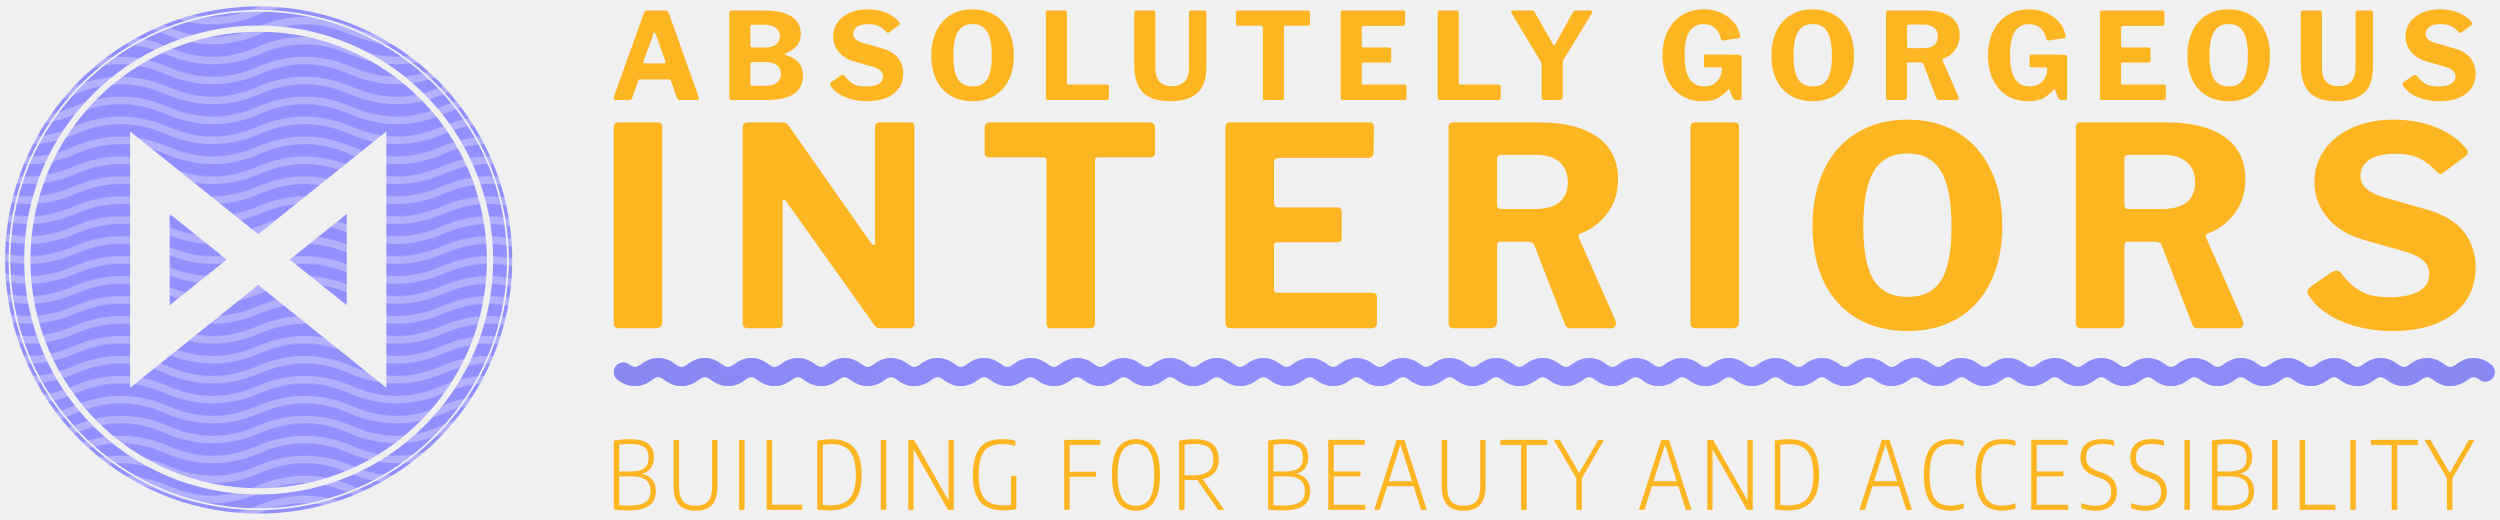
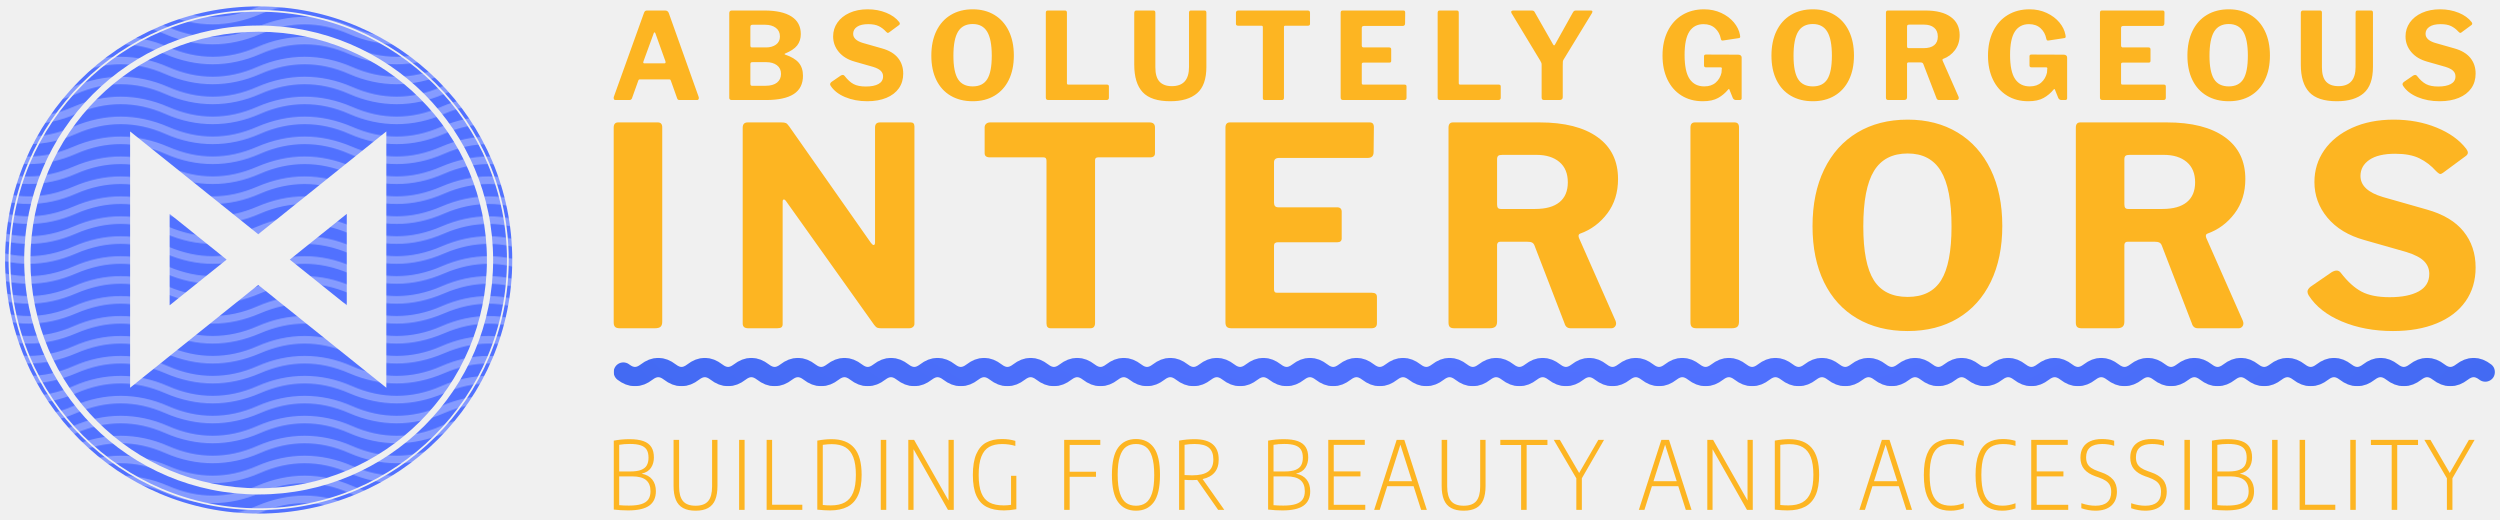
<svg xmlns="http://www.w3.org/2000/svg" xmlns:xlink="http://www.w3.org/1999/xlink" version="1.1" preserveAspectRatio="xMidYMid meet" viewBox="30.009 402.603 939.983 194.794" width="1000" height="208">
  <defs>
    <path id="def-1" d="M220.956,500 A93.69,93.69 0 1 0 33.576,500 A93.69,93.69 0 1 0 220.956,500 Z" stroke-linecap="round" stroke-linejoin="round" stroke-miterlimit="25" />
    <g id="def-2">
      <path d="M39.108,500 A88.157,88.157 0 1 0 215.423,500 A88.157,88.157 0 1 0 39.108,500 Z M213.089,500 A85.823,85.823 0 1 1 41.442,500 A85.823,85.823 0 1 1 213.089,500 Z" fill="#000" />
      <use xlink:href="#def-1" fill="none" stroke="#000" stroke-width="0.663" />
    </g>
    <g id="def-3" transform="matrix(1.487, 0, 0, 1.487, 78.181, 450.915)" fill="#000" stroke="none" stroke-width="1">
      <g transform="translate(-17, -17)">
        <g />
        <path d=" M82.29,17.5 L49.895,43.494 L17.5,17.5 L17.5,82.309 L49.895,56.315 L82.29,82.309 L82.29,17.5 Z M57.884,49.904 L72.29,38.345 L72.29,61.463 L57.884,49.904 Z M27.5,38.345 L41.906,49.904 L27.5,61.463 L27.5,38.345 Z" />
      </g>
    </g>
    <mask id="mask-1" x="1.407" y="374.002" width="251.717" height="251.997" maskUnits="userSpaceOnUse" stroke-width="0">
      <rect x="12.849" y="385.443" width="228.834" height="229.113" fill="#fff" />
      <use xlink:href="#def-2" />
      <use xlink:href="#def-3" />
    </mask>
    <g id="def-4" mask="url(#mask-1)">
      <use xlink:href="#def-1" stroke-width="3.315" />
    </g>
    <path id="def-5" d="M261.432,439.852 Q260.752,439.852,260.752,439.08 L260.752,439.08 Q260.752,438.718,260.843,438.536 L260.843,438.536 L272.137,407.102 Q272.319,406.603,272.568,406.399 Q272.818,406.195,273.317,406.195 L273.317,406.195 L280.12,406.195 Q280.619,406.195,280.982,406.467 Q281.345,406.739,281.481,407.193 L281.481,407.193 L292.685,438.627 Q292.776,438.899,292.776,439.035 L292.776,439.035 Q292.776,439.398,292.617,439.625 Q292.458,439.852,292.141,439.852 L292.141,439.852 L285.473,439.852 Q284.792,439.852,284.611,439.217 L284.611,439.217 L282.252,432.594 Q282.162,432.322,282.048,432.209 Q281.935,432.095,281.663,432.095 L281.663,432.095 L270.595,432.095 Q270.141,432.095,270.005,432.549 L270.005,432.549 L267.601,439.262 Q267.329,439.852,266.649,439.852 L266.649,439.852 L261.432,439.852 Z M272.364,426.062 L279.803,426.062 Q280.257,426.062,280.257,425.7 L280.257,425.7 Q280.257,425.427,280.211,425.291 L280.211,425.291 L276.401,414.677 Q276.265,414.405,276.083,414.405 L276.083,414.405 Q275.947,414.405,275.811,414.723 L275.811,414.723 L271.956,425.291 Q271.865,425.563,271.865,425.7 L271.865,425.7 Q271.865,426.062,272.364,426.062 L272.364,426.062 Z M305.068,439.852 Q304.66,439.852,304.433,439.625 Q304.206,439.398,304.206,439.035 L304.206,439.035 L304.206,407.148 Q304.206,406.694,304.456,406.445 Q304.705,406.195,305.113,406.195 L305.113,406.195 L317.406,406.195 Q324.073,406.195,327.589,408.44 Q331.104,410.686,331.104,415.04 L331.104,415.04 Q331.104,417.58,329.743,419.327 Q328.382,421.073,325.162,422.388 L325.162,422.388 Q325.026,422.434,325.026,422.57 Q325.026,422.706,325.162,422.751 L325.162,422.751 Q328.7,423.931,330.31,425.813 Q331.921,427.695,331.921,430.734 L331.921,430.734 Q331.921,435.361,328.451,437.606 Q324.981,439.852,317.995,439.852 L317.995,439.852 L305.068,439.852 Z M312.779,420.075 L318.086,420.075 Q320.309,420.075,321.783,419.009 Q323.257,417.943,323.257,415.947 L323.257,415.947 Q323.257,413.861,321.715,412.704 Q320.172,411.548,317.678,411.548 L317.678,411.548 L313.006,411.548 Q312.552,411.548,312.348,411.729 Q312.144,411.91,312.144,412.319 L312.144,412.319 L312.144,419.259 Q312.144,419.712,312.28,419.894 Q312.416,420.075,312.779,420.075 L312.779,420.075 Z M312.779,434.499 L317.768,434.499 Q320.671,434.499,322.168,433.297 Q323.665,432.095,323.665,430.009 L323.665,430.009 Q323.665,427.922,322.123,426.765 Q320.581,425.609,318.086,425.609 L318.086,425.609 L313.006,425.609 Q312.507,425.609,312.325,425.768 Q312.144,425.926,312.144,426.38 L312.144,426.38 L312.144,433.637 Q312.144,434.091,312.28,434.295 Q312.416,434.499,312.779,434.499 L312.779,434.499 Z M363.128,414.133 Q361.948,412.818,360.429,412.069 Q358.909,411.321,356.46,411.321 L356.46,411.321 Q353.693,411.321,352.241,412.319 Q350.79,413.317,350.79,414.949 L350.79,414.949 Q350.79,417.308,354.464,418.397 L354.464,418.397 L361.631,420.438 Q365.668,421.572,367.641,424.021 Q369.614,426.471,369.614,429.918 L369.614,429.918 Q369.614,433.093,367.981,435.429 Q366.348,437.765,363.286,439.035 Q360.225,440.305,356.097,440.305 L356.097,440.305 Q351.47,440.305,347.751,438.74 Q344.031,437.175,342.308,434.454 L342.308,434.454 Q342.126,434.136,342.126,433.864 L342.126,433.864 Q342.126,433.501,342.58,433.093 L342.58,433.093 L346.073,430.689 Q346.526,430.417,346.889,430.417 L346.889,430.417 Q347.297,430.417,347.569,430.78 L347.569,430.78 Q349.248,432.957,350.971,433.864 Q352.695,434.771,355.553,434.771 L355.553,434.771 Q358.592,434.771,360.315,433.819 Q362.039,432.866,362.039,430.961 L362.039,430.961 Q362.039,429.736,361.177,428.875 Q360.315,428.013,358.274,427.378 L358.274,427.378 L351.425,425.427 Q347.524,424.339,345.392,421.776 Q343.26,419.213,343.26,415.947 L343.26,415.947 Q343.26,413.044,344.871,410.731 Q346.481,408.418,349.429,407.08 Q352.377,405.742,356.233,405.742 L356.233,405.742 Q360.043,405.742,363.218,407.034 Q366.393,408.327,368.072,410.504 L368.072,410.504 Q368.344,410.867,368.344,411.139 L368.344,411.139 Q368.344,411.411,368.072,411.638 L368.072,411.638 L364.262,414.45 Q363.989,414.632,363.853,414.632 L363.853,414.632 Q363.626,414.632,363.128,414.133 L363.128,414.133 Z M395.741,440.305 Q390.978,440.305,387.463,438.241 Q383.947,436.177,382.065,432.322 Q380.183,428.466,380.183,423.159 L380.183,423.159 Q380.183,417.807,382.088,413.883 Q383.993,409.96,387.508,407.851 Q391.023,405.742,395.741,405.742 L395.741,405.742 Q400.413,405.742,403.905,407.851 Q407.398,409.96,409.303,413.883 Q411.208,417.807,411.208,423.114 L411.208,423.114 Q411.208,428.376,409.326,432.254 Q407.443,436.132,403.951,438.219 Q400.458,440.305,395.741,440.305 L395.741,440.305 Z M395.741,434.726 Q399.506,434.726,401.206,432.004 Q402.907,429.283,402.907,423.205 L402.907,423.205 Q402.907,416.991,401.161,414.133 Q399.415,411.275,395.741,411.275 L395.741,411.275 Q391.976,411.275,390.23,414.133 Q388.483,416.991,388.483,423.205 L388.483,423.205 Q388.483,429.283,390.207,432.004 Q391.931,434.726,395.741,434.726 L395.741,434.726 Z M423.228,407.057 Q423.228,406.195,423.954,406.195 L423.954,406.195 L430.44,406.195 Q431.166,406.195,431.166,407.012 L431.166,407.012 L431.166,433.456 Q431.166,433.773,431.28,433.91 Q431.393,434.046,431.665,434.046 L431.665,434.046 L446.135,434.046 Q446.951,434.046,446.951,434.726 L446.951,434.726 L446.951,439.035 Q446.951,439.398,446.724,439.625 Q446.498,439.852,446.089,439.852 L446.089,439.852 L424.226,439.852 Q423.682,439.852,423.455,439.625 Q423.228,439.398,423.228,438.899 L423.228,438.899 L423.228,407.057 Z M483.601,427.378 Q483.601,434.272,480.109,437.289 Q476.616,440.305,470.039,440.305 L470.039,440.305 Q462.827,440.305,459.652,436.903 Q456.477,433.501,456.477,426.561 L456.477,426.561 L456.477,407.102 Q456.477,406.694,456.681,406.445 Q456.885,406.195,457.202,406.195 L457.202,406.195 L463.734,406.195 Q464.414,406.195,464.414,407.012 L464.414,407.012 L464.414,427.559 Q464.414,431.233,465.979,432.934 Q467.544,434.635,470.629,434.635 L470.629,434.635 Q477.07,434.635,477.07,427.423 L477.07,427.423 L477.07,407.057 Q477.07,406.195,477.75,406.195 L477.75,406.195 L482.921,406.195 Q483.601,406.195,483.601,407.012 L483.601,407.012 L483.601,427.378 Z M494.714,411.23 L494.714,407.012 Q494.714,406.649,494.964,406.422 Q495.213,406.195,495.621,406.195 L495.621,406.195 L521.658,406.195 Q522.565,406.195,522.565,407.012 L522.565,407.012 L522.565,411.23 Q522.565,411.91,521.748,411.91 L521.748,411.91 L513.266,411.91 Q512.767,411.91,512.767,412.364 L512.767,412.364 L512.767,438.99 Q512.767,439.852,511.996,439.852 L511.996,439.852 L505.51,439.852 Q504.829,439.852,504.829,439.08 L504.829,439.08 L504.829,412.5 Q504.829,412.183,504.716,412.046 Q504.603,411.91,504.33,411.91 L504.33,411.91 L495.576,411.91 Q494.714,411.91,494.714,411.23 L494.714,411.23 Z M534.086,407.057 Q534.086,406.195,534.812,406.195 L534.812,406.195 L557.673,406.195 Q558.353,406.195,558.353,406.966 L558.353,406.966 L558.308,411.049 Q558.308,412.001,557.355,412.001 L557.355,412.001 L542.886,412.001 Q542.024,412.001,542.024,412.727 L542.024,412.727 L542.024,419.304 Q542.024,420.075,542.704,420.075 L542.704,420.075 L552.32,420.075 Q553.091,420.075,553.091,420.801 L553.091,420.801 L553.091,425.155 Q553.091,425.79,552.366,425.79 L552.366,425.79 L542.659,425.79 Q542.024,425.79,542.024,426.335 L542.024,426.335 L542.024,433.456 Q542.024,433.773,542.137,433.91 Q542.251,434.046,542.523,434.046 L542.523,434.046 L558.036,434.046 Q558.852,434.046,558.852,434.726 L558.852,434.726 L558.852,439.035 Q558.852,439.852,557.945,439.852 L557.945,439.852 L535.084,439.852 Q534.54,439.852,534.313,439.625 Q534.086,439.398,534.086,438.899 L534.086,438.899 L534.086,407.057 Z M570.555,407.057 Q570.555,406.195,571.28,406.195 L571.28,406.195 L577.767,406.195 Q578.492,406.195,578.492,407.012 L578.492,407.012 L578.492,433.456 Q578.492,433.773,578.606,433.91 Q578.719,434.046,578.991,434.046 L578.991,434.046 L593.461,434.046 Q594.277,434.046,594.277,434.726 L594.277,434.726 L594.277,439.035 Q594.277,439.398,594.051,439.625 Q593.824,439.852,593.416,439.852 L593.416,439.852 L571.553,439.852 Q571.008,439.852,570.781,439.625 Q570.555,439.398,570.555,438.899 L570.555,438.899 L570.555,407.057 Z M628.115,406.195 Q628.75,406.195,628.75,406.649 L628.75,406.649 Q628.75,406.83,628.614,407.102 L628.614,407.102 L617.955,424.566 Q617.683,424.974,617.637,425.359 Q617.592,425.745,617.592,426.97 L617.592,426.97 L617.592,438.763 Q617.592,439.852,616.322,439.852 L616.322,439.852 L610.652,439.852 Q610.108,439.852,609.881,439.625 Q609.654,439.398,609.654,438.899 L609.654,438.899 L609.654,426.697 Q609.654,426.153,609.541,425.858 Q609.427,425.563,609.11,425.019 L609.11,425.019 L598.36,407.238 Q598.178,406.876,598.178,406.739 L598.178,406.739 Q598.178,406.513,598.405,406.354 Q598.632,406.195,599.04,406.195 L599.04,406.195 L605.844,406.195 Q606.388,406.195,606.66,406.354 Q606.933,406.513,607.159,407.012 L607.159,407.012 L613.873,418.805 Q614.145,419.304,614.326,419.304 L614.326,419.304 Q614.553,419.304,614.734,418.896 L614.734,418.896 L621.357,407.012 Q621.629,406.513,621.878,406.354 Q622.128,406.195,622.672,406.195 L622.672,406.195 L628.115,406.195 Z M670.254,440.305 Q665.673,440.305,662.248,438.173 Q658.823,436.041,656.964,432.163 Q655.104,428.285,655.104,423.159 L655.104,423.159 Q655.104,417.898,657.054,413.952 Q659.005,410.005,662.543,407.873 Q666.081,405.742,670.707,405.742 L670.707,405.742 Q674.245,405.742,677.171,407.102 Q680.097,408.463,681.934,410.663 Q683.771,412.863,684.224,415.358 L684.224,415.358 Q684.315,415.63,684.315,416.038 L684.315,416.038 Q684.315,416.537,683.726,416.582 L683.726,416.582 L677.738,417.49 Q677.375,417.49,677.239,417.331 Q677.103,417.172,677.012,416.764 L677.012,416.764 Q676.559,414.405,674.881,412.863 Q673.202,411.321,670.526,411.321 L670.526,411.321 Q667.033,411.321,665.219,414.088 Q663.405,416.855,663.405,422.887 L663.405,422.887 Q663.405,429.192,665.31,431.959 Q667.215,434.726,670.798,434.726 L670.798,434.726 Q673.52,434.726,675.153,433.252 Q676.786,431.778,677.285,429.555 L677.285,429.555 L677.375,428.24 Q677.421,428.149,677.421,427.967 L677.421,427.967 Q677.421,427.559,676.922,427.559 L676.922,427.559 L671.433,427.559 Q671.07,427.559,670.889,427.378 Q670.707,427.196,670.707,426.788 L670.707,426.788 L670.707,423.386 Q670.707,422.751,671.433,422.751 L671.433,422.751 L683.544,422.797 Q684.179,422.797,684.519,423.091 Q684.86,423.386,684.86,423.885 L684.86,423.885 L684.86,439.171 Q684.86,439.489,684.678,439.67 Q684.497,439.852,684.179,439.852 L684.179,439.852 L682.728,439.852 Q681.957,439.852,681.548,439.126 L681.548,439.126 L680.233,435.86 Q680.097,435.542,679.779,435.905 L679.779,435.905 Q678.192,437.856,675.992,439.08 Q673.792,440.305,670.254,440.305 L670.254,440.305 Z M711.621,440.305 Q706.859,440.305,703.343,438.241 Q699.828,436.177,697.946,432.322 Q696.063,428.466,696.063,423.159 L696.063,423.159 Q696.063,417.807,697.968,413.883 Q699.873,409.96,703.389,407.851 Q706.904,405.742,711.621,405.742 L711.621,405.742 Q716.293,405.742,719.786,407.851 Q723.279,409.96,725.184,413.883 Q727.089,417.807,727.089,423.114 L727.089,423.114 Q727.089,428.376,725.206,432.254 Q723.324,436.132,719.831,438.219 Q716.339,440.305,711.621,440.305 L711.621,440.305 Z M711.621,434.726 Q715.386,434.726,717.087,432.004 Q718.788,429.283,718.788,423.205 L718.788,423.205 Q718.788,416.991,717.042,414.133 Q715.295,411.275,711.621,411.275 L711.621,411.275 Q707.857,411.275,706.11,414.133 Q704.364,416.991,704.364,423.205 L704.364,423.205 Q704.364,429.283,706.088,432.004 Q707.811,434.726,711.621,434.726 L711.621,434.726 Z M766.415,438.627 Q766.506,438.899,766.506,439.035 L766.506,439.035 Q766.506,439.398,766.279,439.625 Q766.052,439.852,765.735,439.852 L765.735,439.852 L759.067,439.852 Q758.296,439.852,758.069,439.035 L758.069,439.035 L753.17,426.335 Q753.034,425.972,752.762,425.836 Q752.49,425.7,751.9,425.7 L751.9,425.7 L747.591,425.7 Q747.319,425.7,747.183,425.858 Q747.047,426.017,747.047,426.198 L747.047,426.198 L747.047,438.763 Q747.047,439.353,746.752,439.602 Q746.457,439.852,745.822,439.852 L745.822,439.852 L740.062,439.852 Q739.517,439.852,739.313,439.625 Q739.109,439.398,739.109,438.944 L739.109,438.944 L739.109,407.057 Q739.109,406.195,739.835,406.195 L739.835,406.195 L753.987,406.195 Q760.11,406.195,763.467,408.599 Q766.823,411.003,766.823,415.448 L766.823,415.448 Q766.823,418.76,765.054,421.096 Q763.285,423.432,760.609,424.384 L760.609,424.384 Q760.246,424.52,760.428,425.065 L760.428,425.065 L766.415,438.627 Z M753.261,420.347 Q755.892,420.347,757.253,419.236 Q758.613,418.125,758.613,415.993 L758.613,415.993 Q758.613,413.815,757.23,412.659 Q755.846,411.502,753.488,411.502 L753.488,411.502 L747.909,411.502 Q747.41,411.502,747.228,411.661 Q747.047,411.82,747.047,412.228 L747.047,412.228 L747.047,419.576 Q747.047,419.984,747.183,420.166 Q747.319,420.347,747.682,420.347 L747.682,420.347 L753.261,420.347 Z M792.633,440.305 Q788.051,440.305,784.627,438.173 Q781.202,436.041,779.342,432.163 Q777.483,428.285,777.483,423.159 L777.483,423.159 Q777.483,417.898,779.433,413.952 Q781.384,410.005,784.922,407.873 Q788.46,405.742,793.086,405.742 L793.086,405.742 Q796.624,405.742,799.55,407.102 Q802.476,408.463,804.313,410.663 Q806.15,412.863,806.603,415.358 L806.603,415.358 Q806.694,415.63,806.694,416.038 L806.694,416.038 Q806.694,416.537,806.104,416.582 L806.104,416.582 L800.117,417.49 Q799.754,417.49,799.618,417.331 Q799.482,417.172,799.391,416.764 L799.391,416.764 Q798.938,414.405,797.259,412.863 Q795.581,411.321,792.905,411.321 L792.905,411.321 Q789.412,411.321,787.598,414.088 Q785.783,416.855,785.783,422.887 L785.783,422.887 Q785.783,429.192,787.689,431.959 Q789.594,434.726,793.177,434.726 L793.177,434.726 Q795.899,434.726,797.531,433.252 Q799.164,431.778,799.663,429.555 L799.663,429.555 L799.754,428.24 Q799.799,428.149,799.799,427.967 L799.799,427.967 Q799.799,427.559,799.3,427.559 L799.3,427.559 L793.812,427.559 Q793.449,427.559,793.268,427.378 Q793.086,427.196,793.086,426.788 L793.086,426.788 L793.086,423.386 Q793.086,422.751,793.812,422.751 L793.812,422.751 L805.923,422.797 Q806.558,422.797,806.898,423.091 Q807.238,423.386,807.238,423.885 L807.238,423.885 L807.238,439.171 Q807.238,439.489,807.057,439.67 Q806.875,439.852,806.558,439.852 L806.558,439.852 L805.106,439.852 Q804.335,439.852,803.927,439.126 L803.927,439.126 L802.612,435.86 Q802.476,435.542,802.158,435.905 L802.158,435.905 Q800.571,437.856,798.371,439.08 Q796.171,440.305,792.633,440.305 L792.633,440.305 Z M819.576,407.057 Q819.576,406.195,820.302,406.195 L820.302,406.195 L843.163,406.195 Q843.843,406.195,843.843,406.966 L843.843,406.966 L843.798,411.049 Q843.798,412.001,842.845,412.001 L842.845,412.001 L828.376,412.001 Q827.514,412.001,827.514,412.727 L827.514,412.727 L827.514,419.304 Q827.514,420.075,828.194,420.075 L828.194,420.075 L837.81,420.075 Q838.581,420.075,838.581,420.801 L838.581,420.801 L838.581,425.155 Q838.581,425.79,837.856,425.79 L837.856,425.79 L828.149,425.79 Q827.514,425.79,827.514,426.335 L827.514,426.335 L827.514,433.456 Q827.514,433.773,827.627,433.91 Q827.741,434.046,828.013,434.046 L828.013,434.046 L843.526,434.046 Q844.342,434.046,844.342,434.726 L844.342,434.726 L844.342,439.035 Q844.342,439.852,843.435,439.852 L843.435,439.852 L820.574,439.852 Q820.03,439.852,819.803,439.625 Q819.576,439.398,819.576,438.899 L819.576,438.899 L819.576,407.057 Z M868.019,440.305 Q863.257,440.305,859.741,438.241 Q856.226,436.177,854.344,432.322 Q852.461,428.466,852.461,423.159 L852.461,423.159 Q852.461,417.807,854.366,413.883 Q856.271,409.96,859.787,407.851 Q863.302,405.742,868.019,405.742 L868.019,405.742 Q872.691,405.742,876.184,407.851 Q879.677,409.96,881.582,413.883 Q883.487,417.807,883.487,423.114 L883.487,423.114 Q883.487,428.376,881.604,432.254 Q879.722,436.132,876.229,438.219 Q872.737,440.305,868.019,440.305 L868.019,440.305 Z M868.019,434.726 Q871.784,434.726,873.485,432.004 Q875.186,429.283,875.186,423.205 L875.186,423.205 Q875.186,416.991,873.44,414.133 Q871.694,411.275,868.019,411.275 L868.019,411.275 Q864.255,411.275,862.508,414.133 Q860.762,416.991,860.762,423.205 L860.762,423.205 Q860.762,429.283,862.486,432.004 Q864.209,434.726,868.019,434.726 L868.019,434.726 Z M922.224,427.378 Q922.224,434.272,918.731,437.289 Q915.238,440.305,908.661,440.305 L908.661,440.305 Q901.449,440.305,898.274,436.903 Q895.099,433.501,895.099,426.561 L895.099,426.561 L895.099,407.102 Q895.099,406.694,895.303,406.445 Q895.507,406.195,895.825,406.195 L895.825,406.195 L902.356,406.195 Q903.037,406.195,903.037,407.012 L903.037,407.012 L903.037,427.559 Q903.037,431.233,904.602,432.934 Q906.166,434.635,909.251,434.635 L909.251,434.635 Q915.692,434.635,915.692,427.423 L915.692,427.423 L915.692,407.057 Q915.692,406.195,916.372,406.195 L916.372,406.195 L921.543,406.195 Q922.224,406.195,922.224,407.012 L922.224,407.012 L922.224,427.378 Z M954.338,414.133 Q953.158,412.818,951.639,412.069 Q950.119,411.321,947.67,411.321 L947.67,411.321 Q944.903,411.321,943.452,412.319 Q942,413.317,942,414.949 L942,414.949 Q942,417.308,945.674,418.397 L945.674,418.397 L952.841,420.438 Q956.878,421.572,958.851,424.021 Q960.824,426.471,960.824,429.918 L960.824,429.918 Q960.824,433.093,959.191,435.429 Q957.558,437.765,954.497,439.035 Q951.435,440.305,947.307,440.305 L947.307,440.305 Q942.68,440.305,938.961,438.74 Q935.242,437.175,933.518,434.454 L933.518,434.454 Q933.337,434.136,933.337,433.864 L933.337,433.864 Q933.337,433.501,933.79,433.093 L933.79,433.093 L937.283,430.689 Q937.736,430.417,938.099,430.417 L938.099,430.417 Q938.507,430.417,938.78,430.78 L938.78,430.78 Q940.458,432.957,942.182,433.864 Q943.905,434.771,946.763,434.771 L946.763,434.771 Q949.802,434.771,951.526,433.819 Q953.249,432.866,953.249,430.961 L953.249,430.961 Q953.249,429.736,952.387,428.875 Q951.526,428.013,949.484,427.378 L949.484,427.378 L942.635,425.427 Q938.734,424.339,936.602,421.776 Q934.47,419.213,934.47,415.947 L934.47,415.947 Q934.47,413.044,936.081,410.731 Q937.691,408.418,940.639,407.08 Q943.588,405.742,947.443,405.742 L947.443,405.742 Q951.253,405.742,954.428,407.034 Q957.604,408.327,959.282,410.504 L959.282,410.504 Q959.554,410.867,959.554,411.139 L959.554,411.139 Q959.554,411.411,959.282,411.638 L959.282,411.638 L955.472,414.45 Q955.2,414.632,955.064,414.632 L955.064,414.632 Q954.837,414.632,954.338,414.133 L954.338,414.133 Z M262.421,448.266 L277.339,448.266 Q279.008,448.266,279.008,450.143 L279.008,450.143 L279.008,523.165 Q279.008,524.521,278.382,525.095 Q277.756,525.669,276.191,525.669 L276.191,525.669 L263.047,525.669 Q261.795,525.669,261.274,525.147 Q260.752,524.626,260.752,523.478 L260.752,523.478 L260.752,450.248 Q260.752,448.266,262.421,448.266 L262.421,448.266 Z M360.897,448.266 L372.476,448.266 Q373.832,448.266,373.832,449.83 L373.832,449.83 L373.832,524 Q373.832,524.73,373.258,525.2 Q372.684,525.669,371.85,525.669 L371.85,525.669 L361.314,525.669 Q360.375,525.669,359.853,525.46 Q359.332,525.252,358.706,524.417 L358.706,524.417 L325.429,477.683 Q325.011,477.162,324.646,477.266 Q324.281,477.37,324.281,477.892 L324.281,477.892 L324.281,523.791 L324.281,524.104 Q324.281,524.939,323.812,525.304 Q323.342,525.669,322.195,525.669 L322.195,525.669 L311.346,525.669 Q309.26,525.669,309.26,523.896 L309.26,523.896 L309.26,450.248 Q309.26,448.266,311.137,448.266 L311.137,448.266 L323.76,448.266 Q325.011,448.266,325.533,448.526 Q326.055,448.787,326.785,449.83 L326.785,449.83 L357.454,493.539 Q358.08,494.374,358.497,494.374 L358.497,494.374 Q359.019,494.374,359.019,493.226 L359.019,493.226 L359.019,450.143 Q359.019,448.266,360.897,448.266 L360.897,448.266 Z M400.224,459.845 L400.224,450.143 Q400.224,449.309,400.798,448.787 Q401.372,448.266,402.31,448.266 L402.31,448.266 L462.188,448.266 Q464.275,448.266,464.275,450.143 L464.275,450.143 L464.275,459.845 Q464.275,461.41,462.397,461.41 L462.397,461.41 L442.89,461.41 Q441.742,461.41,441.742,462.453 L441.742,462.453 L441.742,523.687 Q441.742,525.669,439.969,525.669 L439.969,525.669 L425.052,525.669 Q423.487,525.669,423.487,523.896 L423.487,523.896 L423.487,462.766 Q423.487,462.036,423.226,461.723 Q422.965,461.41,422.339,461.41 L422.339,461.41 L402.206,461.41 Q400.224,461.41,400.224,459.845 L400.224,459.845 Z M490.771,450.248 Q490.771,448.266,492.44,448.266 L492.44,448.266 L545.016,448.266 Q546.581,448.266,546.581,450.039 L546.581,450.039 L546.477,459.428 Q546.477,461.618,544.286,461.618 L544.286,461.618 L511.009,461.618 Q509.027,461.618,509.027,463.287 L509.027,463.287 L509.027,478.413 Q509.027,480.187,510.592,480.187 L510.592,480.187 L532.707,480.187 Q534.48,480.187,534.48,481.856 L534.48,481.856 L534.48,491.87 Q534.48,493.331,532.811,493.331 L532.811,493.331 L510.487,493.331 Q509.027,493.331,509.027,494.582 L509.027,494.582 L509.027,510.96 Q509.027,511.69,509.288,512.003 Q509.548,512.316,510.174,512.316 L510.174,512.316 L545.851,512.316 Q547.728,512.316,547.728,513.881 L547.728,513.881 L547.728,523.791 Q547.728,525.669,545.642,525.669 L545.642,525.669 L493.066,525.669 Q491.814,525.669,491.293,525.147 Q490.771,524.626,490.771,523.478 L490.771,523.478 L490.771,450.248 Z M637.441,522.852 Q637.65,523.478,637.65,523.791 L637.65,523.791 Q637.65,524.626,637.128,525.147 Q636.607,525.669,635.876,525.669 L635.876,525.669 L620.542,525.669 Q618.768,525.669,618.247,523.791 L618.247,523.791 L606.981,494.582 Q606.668,493.748,606.042,493.435 Q605.416,493.122,604.06,493.122 L604.06,493.122 L594.15,493.122 Q593.524,493.122,593.211,493.487 Q592.898,493.852,592.898,494.27 L592.898,494.27 L592.898,523.165 Q592.898,524.521,592.22,525.095 Q591.542,525.669,590.081,525.669 L590.081,525.669 L576.833,525.669 Q575.581,525.669,575.112,525.147 Q574.642,524.626,574.642,523.583 L574.642,523.583 L574.642,450.248 Q574.642,448.266,576.311,448.266 L576.311,448.266 L608.858,448.266 Q622.941,448.266,630.661,453.794 Q638.38,459.323,638.38,469.546 L638.38,469.546 Q638.38,477.162,634.312,482.534 Q630.243,487.906,624.089,490.097 L624.089,490.097 Q623.254,490.41,623.671,491.662 L623.671,491.662 L637.441,522.852 Z M607.189,480.813 Q613.24,480.813,616.369,478.257 Q619.499,475.701,619.499,470.798 L619.499,470.798 Q619.499,465.791,616.317,463.131 Q613.135,460.471,607.711,460.471 L607.711,460.471 L594.88,460.471 Q593.732,460.471,593.315,460.836 Q592.898,461.201,592.898,462.14 L592.898,462.14 L592.898,479.039 Q592.898,479.978,593.211,480.395 Q593.524,480.813,594.358,480.813 L594.358,480.813 L607.189,480.813 Z M667.276,448.266 L682.193,448.266 Q683.862,448.266,683.862,450.143 L683.862,450.143 L683.862,523.165 Q683.862,524.521,683.236,525.095 Q682.61,525.669,681.046,525.669 L681.046,525.669 L667.902,525.669 Q666.65,525.669,666.128,525.147 Q665.607,524.626,665.607,523.478 L665.607,523.478 L665.607,450.248 Q665.607,448.266,667.276,448.266 L667.276,448.266 Z M747.287,526.712 Q736.334,526.712,728.249,521.966 Q720.165,517.219,715.835,508.352 Q711.506,499.485,711.506,487.28 L711.506,487.28 Q711.506,474.971,715.888,465.947 Q720.269,456.924,728.353,452.073 Q736.438,447.223,747.287,447.223 L747.287,447.223 Q758.032,447.223,766.064,452.073 Q774.097,456.924,778.478,465.947 Q782.859,474.971,782.859,487.176 L782.859,487.176 Q782.859,499.277,778.53,508.196 Q774.201,517.115,766.168,521.914 Q758.136,526.712,747.287,526.712 L747.287,526.712 Z M747.287,513.881 Q755.945,513.881,759.857,507.622 Q763.769,501.363,763.769,487.385 L763.769,487.385 Q763.769,473.093,759.753,466.521 Q755.737,459.949,747.287,459.949 L747.287,459.949 Q738.629,459.949,734.613,466.521 Q730.596,473.093,730.596,487.385 L730.596,487.385 Q730.596,501.363,734.56,507.622 Q738.524,513.881,747.287,513.881 L747.287,513.881 Z M873.302,522.852 Q873.511,523.478,873.511,523.791 L873.511,523.791 Q873.511,524.626,872.989,525.147 Q872.468,525.669,871.737,525.669 L871.737,525.669 L856.403,525.669 Q854.629,525.669,854.108,523.791 L854.108,523.791 L842.841,494.582 Q842.529,493.748,841.903,493.435 Q841.277,493.122,839.921,493.122 L839.921,493.122 L830.01,493.122 Q829.385,493.122,829.072,493.487 Q828.759,493.852,828.759,494.27 L828.759,494.27 L828.759,523.165 Q828.759,524.521,828.081,525.095 Q827.403,525.669,825.942,525.669 L825.942,525.669 L812.694,525.669 Q811.442,525.669,810.973,525.147 Q810.503,524.626,810.503,523.583 L810.503,523.583 L810.503,450.248 Q810.503,448.266,812.172,448.266 L812.172,448.266 L844.719,448.266 Q858.802,448.266,866.521,453.794 Q874.241,459.323,874.241,469.546 L874.241,469.546 Q874.241,477.162,870.173,482.534 Q866.104,487.906,859.949,490.097 L859.949,490.097 Q859.115,490.41,859.532,491.662 L859.532,491.662 L873.302,522.852 Z M843.05,480.813 Q849.101,480.813,852.23,478.257 Q855.36,475.701,855.36,470.798 L855.36,470.798 Q855.36,465.791,852.178,463.131 Q848.996,460.471,843.572,460.471 L843.572,460.471 L830.741,460.471 Q829.593,460.471,829.176,460.836 Q828.759,461.201,828.759,462.14 L828.759,462.14 L828.759,479.039 Q828.759,479.978,829.072,480.395 Q829.385,480.813,830.219,480.813 L830.219,480.813 L843.05,480.813 Z M945.907,466.521 Q943.195,463.496,939.7,461.775 Q936.205,460.054,930.572,460.054 L930.572,460.054 Q924.209,460.054,920.871,462.348 Q917.533,464.643,917.533,468.399 L917.533,468.399 Q917.533,473.823,925.982,476.327 L925.982,476.327 L942.464,481.021 Q951.749,483.629,956.286,489.262 Q960.824,494.895,960.824,502.824 L960.824,502.824 Q960.824,510.126,957.069,515.498 Q953.313,520.87,946.272,523.791 Q939.23,526.712,929.738,526.712 L929.738,526.712 Q919.097,526.712,910.543,523.113 Q901.989,519.514,898.025,513.255 L898.025,513.255 Q897.608,512.525,897.608,511.899 L897.608,511.899 Q897.608,511.065,898.651,510.126 L898.651,510.126 L906.684,504.597 Q907.727,503.971,908.561,503.971 L908.561,503.971 Q909.5,503.971,910.126,504.806 L910.126,504.806 Q913.986,509.813,917.95,511.899 Q921.914,513.985,928.486,513.985 L928.486,513.985 Q935.475,513.985,939.439,511.795 Q943.403,509.604,943.403,505.223 L943.403,505.223 Q943.403,502.406,941.421,500.424 Q939.439,498.442,934.745,496.982 L934.745,496.982 L918.993,492.496 Q910.022,489.993,905.119,484.099 Q900.216,478.205,900.216,470.694 L900.216,470.694 Q900.216,464.018,903.919,458.697 Q907.622,453.377,914.403,450.3 Q921.184,447.223,930.051,447.223 L930.051,447.223 Q938.813,447.223,946.115,450.196 Q953.418,453.169,957.277,458.176 L957.277,458.176 Q957.903,459.01,957.903,459.636 L957.903,459.636 Q957.903,460.262,957.277,460.784 L957.277,460.784 L948.515,467.251 Q947.889,467.669,947.576,467.669 L947.576,467.669 Q947.054,467.669,945.907,466.521 L945.907,466.521 Z" />
    <path id="def-6" d="M264.381,542.132 Q268.756,545.534,273.132,542.132 T281.883,542.132 T290.634,542.132 T299.384,542.132 T308.135,542.132 T316.886,542.132 T325.637,542.132 T334.388,542.132 T343.139,542.132 T351.89,542.132 T360.641,542.132 T369.392,542.132 T378.143,542.132 T386.893,542.132 T395.644,542.132 T404.395,542.132 T413.146,542.132 T421.897,542.132 T430.648,542.132 T439.399,542.132 T448.15,542.132 T456.901,542.132 T465.652,542.132 T474.402,542.132 T483.153,542.132 T491.904,542.132 T500.655,542.132 T509.406,542.132 T518.157,542.132 T526.908,542.132 T535.659,542.132 T544.41,542.132 T553.161,542.132 T561.911,542.132 T570.662,542.132 T579.413,542.132 T588.164,542.132 T596.915,542.132 T605.666,542.132 T614.417,542.132 T623.168,542.132 T631.919,542.132 T640.67,542.132 T649.42,542.132 T658.171,542.132 T666.922,542.132 T675.673,542.132 T684.424,542.132 T693.175,542.132 T701.926,542.132 T710.677,542.132 T719.428,542.132 T728.179,542.132 T736.929,542.132 T745.68,542.132 T754.431,542.132 T763.182,542.132 T771.933,542.132 T780.684,542.132 T789.435,542.132 T798.186,542.132 T806.937,542.132 T815.688,542.132 T824.438,542.132 T833.189,542.132 T841.94,542.132 T850.691,542.132 T859.442,542.132 T868.193,542.132 T876.944,542.132 T885.695,542.132 T894.446,542.132 T903.197,542.132 T911.947,542.132 T920.698,542.132 T929.449,542.132 T938.2,542.132 T946.951,542.132 T955.702,542.132 T964.453,542.132" stroke-linecap="round" stroke-linejoin="round" stroke-miterlimit="25" />
    <path id="def-7" d="M271.266,580.343 Q273.914,580.841,275.265,582.565 Q276.615,584.289,276.615,586.937 L276.615,586.937 Q276.615,590.562,274.118,592.357 Q271.621,594.152,266.165,594.152 L266.165,594.152 Q263.393,594.152,260.78,593.832 L260.78,593.832 L260.78,567.92 Q263.624,567.369,266.716,567.369 L266.716,567.369 Q269.915,567.369,271.932,568.098 Q273.949,568.827,274.909,570.337 Q275.869,571.848,275.869,574.229 L275.869,574.229 Q275.869,576.487,274.776,578.13 Q273.683,579.774,271.266,580.343 L271.266,580.343 Z M266.84,569.164 Q264.619,569.164,262.824,569.484 L262.824,569.484 L262.824,579.508 L267.018,579.508 Q269.577,579.508,271.079,578.912 Q272.581,578.317,273.212,577.18 Q273.843,576.042,273.843,574.301 L273.843,574.301 Q273.843,572.452,273.15,571.333 Q272.457,570.213,270.928,569.689 Q269.4,569.164,266.84,569.164 L266.84,569.164 Z M266.485,592.339 Q269.435,592.339,271.204,591.762 Q272.972,591.184,273.781,590.002 Q274.589,588.821,274.589,586.937 L274.589,586.937 Q274.589,584.129,272.919,582.742 Q271.248,581.356,267.694,581.356 L267.694,581.356 L262.824,581.356 L262.824,592.18 Q264.37,592.339,266.485,592.339 L266.485,592.339 Z M291.544,594.259 Q288.665,594.259,286.834,593.255 Q285.004,592.251,284.133,590.189 Q283.262,588.127,283.262,584.893 L283.262,584.893 L283.262,567.636 L285.342,567.636 L285.342,585.159 Q285.342,588.892,286.808,590.642 Q288.274,592.393,291.544,592.393 L291.544,592.393 Q294.814,592.393,296.28,590.642 Q297.747,588.892,297.747,585.159 L297.747,585.159 L297.747,567.636 L299.773,567.636 L299.773,584.893 Q299.773,588.127,298.911,590.189 Q298.049,592.251,296.236,593.255 Q294.423,594.259,291.544,594.259 L291.544,594.259 Z M309.974,593.939 L307.912,593.939 L307.912,567.636 L309.974,567.636 L309.974,593.939 Z M331.674,593.939 L318.256,593.939 L318.256,567.636 L320.318,567.636 L320.318,592.02 L331.674,592.02 L331.674,593.939 Z M342.107,594.152 Q340.045,594.152,337.308,593.868 L337.308,593.868 L337.308,567.902 Q340.223,567.369,342.675,567.369 L342.675,567.369 Q348.38,567.369,351.179,570.648 Q353.978,573.927,353.978,580.787 L353.978,580.787 Q353.978,585.479,352.646,588.43 Q351.313,591.38,348.691,592.766 Q346.07,594.152,342.107,594.152 L342.107,594.152 Z M342.426,592.268 Q345.625,592.268,347.687,591.122 Q349.749,589.976,350.779,587.452 Q351.81,584.928,351.81,580.787 L351.81,580.787 Q351.81,576.682,350.833,574.141 Q349.855,571.599,347.865,570.417 Q345.874,569.235,342.746,569.235 L342.746,569.235 Q341.236,569.235,339.37,569.502 L339.37,569.502 L339.37,592.108 Q340.631,592.268,342.426,592.268 L342.426,592.268 Z M363.238,593.939 L361.176,593.939 L361.176,567.636 L363.238,567.636 L363.238,593.939 Z M386.644,590.438 L386.644,567.636 L388.617,567.636 L388.617,593.939 L386.431,593.939 L373.493,571.137 L373.493,593.939 L371.52,593.939 L371.52,567.636 L373.706,567.636 L386.644,590.438 Z M410.157,581.143 L412.147,581.143 L412.147,593.708 Q409.659,594.152,407.509,594.152 L407.509,594.152 Q403.563,594.152,400.995,592.837 Q398.427,591.522,397.112,588.589 Q395.797,585.657,395.797,580.823 L395.797,580.823 Q395.797,575.953,397.094,572.959 Q398.392,569.964,400.809,568.64 Q403.226,567.316,406.78,567.316 L406.78,567.316 Q409.446,567.316,411.774,568.009 L411.774,568.009 L411.774,569.911 Q409.428,569.2,406.816,569.2 L406.816,569.2 Q403.883,569.2,401.946,570.275 Q400.009,571.35,398.996,573.91 Q397.983,576.469,397.983,580.841 L397.983,580.841 Q397.983,585.124,399.014,587.63 Q400.044,590.136,402.097,591.202 Q404.15,592.268,407.384,592.268 L407.384,592.268 Q408.824,592.268,410.157,592.055 L410.157,592.055 L410.157,581.143 Z M443.711,567.636 L443.711,569.538 L432.195,569.538 L432.195,579.614 L442.094,579.614 L442.094,581.516 L432.195,581.516 L432.195,593.939 L430.133,593.939 L430.133,567.636 L443.711,567.636 Z M457.129,594.259 Q452.793,594.259,450.438,591.069 Q448.083,587.879,448.083,580.787 L448.083,580.787 Q448.083,573.696,450.438,570.506 Q452.793,567.316,457.129,567.316 L457.129,567.316 Q461.466,567.316,463.812,570.506 Q466.158,573.696,466.158,580.787 L466.158,580.787 Q466.158,587.879,463.812,591.069 Q461.466,594.259,457.129,594.259 L457.129,594.259 Z M457.129,592.393 Q459.315,592.393,460.826,591.318 Q462.337,590.242,463.163,587.701 Q463.989,585.159,463.989,580.876 L463.989,580.876 Q463.989,576.504,463.163,573.927 Q462.337,571.35,460.826,570.266 Q459.315,569.182,457.129,569.182 L457.129,569.182 Q454.926,569.182,453.415,570.257 Q451.904,571.333,451.078,573.874 Q450.251,576.415,450.251,580.699 L450.251,580.699 Q450.251,585.071,451.078,587.648 Q451.904,590.225,453.415,591.309 Q454.926,592.393,457.129,592.393 L457.129,592.393 Z M490.328,593.939 L488.018,593.939 L480.145,582.689 Q479.38,582.76,478.314,582.76 L478.314,582.76 Q476.626,582.76,475.399,582.654 L475.399,582.654 L475.399,593.939 L473.338,593.939 L473.338,567.902 Q476.341,567.369,479.114,567.369 L479.114,567.369 Q483.699,567.369,485.965,569.271 Q488.231,571.173,488.231,574.958 L488.231,574.958 Q488.267,577.962,486.738,579.828 Q485.21,581.694,482.188,582.369 L482.188,582.369 L490.328,593.939 Z M478.225,580.965 Q482.384,580.965,484.303,579.517 Q486.223,578.068,486.223,574.994 L486.223,574.994 Q486.223,572.008,484.552,570.595 Q482.881,569.182,479.185,569.182 L479.185,569.182 Q477.141,569.182,475.399,569.484 L475.399,569.484 L475.399,580.859 Q477.07,580.965,478.225,580.965 L478.225,580.965 Z M517.289,580.343 Q519.937,580.841,521.288,582.565 Q522.638,584.289,522.638,586.937 L522.638,586.937 Q522.638,590.562,520.141,592.357 Q517.644,594.152,512.188,594.152 L512.188,594.152 Q509.416,594.152,506.803,593.832 L506.803,593.832 L506.803,567.92 Q509.647,567.369,512.739,567.369 L512.739,567.369 Q515.938,567.369,517.955,568.098 Q519.972,568.827,520.932,570.337 Q521.892,571.848,521.892,574.229 L521.892,574.229 Q521.892,576.487,520.799,578.13 Q519.706,579.774,517.289,580.343 L517.289,580.343 Z M512.864,569.164 Q510.642,569.164,508.847,569.484 L508.847,569.484 L508.847,579.508 L513.041,579.508 Q515.6,579.508,517.102,578.912 Q518.604,578.317,519.235,577.18 Q519.866,576.042,519.866,574.301 L519.866,574.301 Q519.866,572.452,519.173,571.333 Q518.48,570.213,516.951,569.689 Q515.423,569.164,512.864,569.164 L512.864,569.164 Z M512.508,592.339 Q515.458,592.339,517.227,591.762 Q518.995,591.184,519.804,590.002 Q520.612,588.821,520.612,586.937 L520.612,586.937 Q520.612,584.129,518.942,582.742 Q517.271,581.356,513.717,581.356 L513.717,581.356 L508.847,581.356 L508.847,592.18 Q510.393,592.339,512.508,592.339 L512.508,592.339 Z M531.489,581.374 L531.489,592.055 L543.343,592.055 L543.343,593.939 L529.427,593.939 L529.427,567.636 L543.165,567.636 L543.165,569.52 L531.489,569.52 L531.489,579.49 L541.53,579.49 L541.53,581.374 L531.489,581.374 Z M566.483,593.939 L564.332,593.939 L561.506,585.053 L551.59,585.053 L548.781,593.939 L546.684,593.939 L555.144,567.636 L558.023,567.636 L566.483,593.939 Z M556.548,569.431 L552.194,583.169 L560.92,583.169 L556.548,569.431 Z M580.345,594.259 Q577.466,594.259,575.636,593.255 Q573.805,592.251,572.934,590.189 Q572.063,588.127,572.063,584.893 L572.063,584.893 L572.063,567.636 L574.143,567.636 L574.143,585.159 Q574.143,588.892,575.609,590.642 Q577.075,592.393,580.345,592.393 L580.345,592.393 Q583.615,592.393,585.082,590.642 Q586.548,588.892,586.548,585.159 L586.548,585.159 L586.548,567.636 L588.574,567.636 L588.574,584.893 Q588.574,588.127,587.712,590.189 Q586.85,592.251,585.037,593.255 Q583.224,594.259,580.345,594.259 L580.345,594.259 Z M604.018,593.939 L601.939,593.939 L601.939,569.555 L594.119,569.555 L594.119,567.636 L611.838,567.636 L611.838,569.555 L604.018,569.555 L604.018,593.939 Z M630.961,567.636 L633.111,567.636 L624.776,582.067 L624.776,593.939 L622.697,593.939 L622.697,582.085 L614.219,567.636 L616.512,567.636 L623.763,580.077 L630.961,567.636 Z M666.008,593.939 L663.858,593.939 L661.032,585.053 L651.115,585.053 L648.307,593.939 L646.21,593.939 L654.669,567.636 L657.548,567.636 L666.008,593.939 Z M656.073,569.431 L651.719,583.169 L660.445,583.169 L656.073,569.431 Z M687.068,590.438 L687.068,567.636 L689.041,567.636 L689.041,593.939 L686.855,593.939 L673.917,571.137 L673.917,593.939 L671.944,593.939 L671.944,567.636 L674.13,567.636 L687.068,590.438 Z M702.122,594.152 Q700.06,594.152,697.323,593.868 L697.323,593.868 L697.323,567.902 Q700.238,567.369,702.69,567.369 L702.69,567.369 Q708.395,567.369,711.194,570.648 Q713.993,573.927,713.993,580.787 L713.993,580.787 Q713.993,585.479,712.661,588.43 Q711.328,591.38,708.706,592.766 Q706.085,594.152,702.122,594.152 L702.122,594.152 Z M702.441,592.268 Q705.64,592.268,707.702,591.122 Q709.764,589.976,710.794,587.452 Q711.825,584.928,711.825,580.787 L711.825,580.787 Q711.825,576.682,710.848,574.141 Q709.87,571.599,707.88,570.417 Q705.889,569.235,702.761,569.235 L702.761,569.235 Q701.251,569.235,699.385,569.502 L699.385,569.502 L699.385,592.108 Q700.646,592.268,702.441,592.268 L702.441,592.268 Z M748.916,593.939 L746.766,593.939 L743.94,585.053 L734.023,585.053 L731.215,593.939 L729.118,593.939 L737.577,567.636 L740.457,567.636 L748.916,593.939 Z M738.981,569.431 L734.627,583.169 L743.353,583.169 L738.981,569.431 Z M763.383,594.259 Q760.166,594.259,757.953,592.97 Q755.741,591.682,754.55,588.714 Q753.359,585.746,753.359,580.823 L753.359,580.823 Q753.359,575.971,754.559,572.985 Q755.759,570,758.025,568.658 Q760.291,567.316,763.649,567.316 L763.649,567.316 Q766.049,567.316,768.377,567.991 L768.377,567.991 L768.377,569.893 Q767.151,569.502,766.022,569.351 Q764.894,569.2,763.614,569.2 L763.614,569.2 Q760.895,569.2,759.135,570.275 Q757.376,571.35,756.461,573.892 Q755.545,576.433,755.545,580.752 L755.545,580.752 Q755.545,585.159,756.469,587.719 Q757.394,590.278,759.135,591.326 Q760.877,592.375,763.507,592.375 L763.507,592.375 Q764.698,592.375,765.853,592.162 Q767.008,591.948,768.377,591.469 L768.377,591.469 L768.377,593.388 Q765.96,594.259,763.383,594.259 L763.383,594.259 Z M782.826,594.259 Q779.609,594.259,777.396,592.97 Q775.184,591.682,773.993,588.714 Q772.802,585.746,772.802,580.823 L772.802,580.823 Q772.802,575.971,774.002,572.985 Q775.202,570,777.468,568.658 Q779.733,567.316,783.092,567.316 L783.092,567.316 Q785.492,567.316,787.82,567.991 L787.82,567.991 L787.82,569.893 Q786.594,569.502,785.465,569.351 Q784.337,569.2,783.057,569.2 L783.057,569.2 Q780.338,569.2,778.578,570.275 Q776.819,571.35,775.904,573.892 Q774.988,576.433,774.988,580.752 L774.988,580.752 Q774.988,585.159,775.912,587.719 Q776.837,590.278,778.578,591.326 Q780.32,592.375,782.95,592.375 L782.95,592.375 Q784.141,592.375,785.296,592.162 Q786.451,591.948,787.82,591.469 L787.82,591.469 L787.82,593.388 Q785.403,594.259,782.826,594.259 L782.826,594.259 Z M795.8,581.374 L795.8,592.055 L807.654,592.055 L807.654,593.939 L793.738,593.939 L793.738,567.636 L807.476,567.636 L807.476,569.52 L795.8,569.52 L795.8,579.49 L805.841,579.49 L805.841,581.374 L795.8,581.374 Z M817.837,594.259 Q816.611,594.259,815.216,594.019 Q813.821,593.779,812.577,593.335 L812.577,593.335 L812.577,591.451 Q815.367,592.393,817.909,592.393 L817.909,592.393 Q820.823,592.393,822.316,591.087 Q823.809,589.78,823.809,587.203 L823.809,587.203 Q823.809,585.728,823.329,584.742 Q822.849,583.755,821.819,583.045 Q820.788,582.334,819.01,581.712 L819.01,581.712 L817.909,581.338 Q815.101,580.361,813.67,578.664 Q812.239,576.966,812.239,574.283 L812.239,574.283 Q812.239,572.115,813.163,570.551 Q814.088,568.987,815.9,568.151 Q817.713,567.316,820.343,567.316 L820.343,567.316 Q821.534,567.316,822.778,567.485 Q824.022,567.654,824.929,567.956 L824.929,567.956 L824.929,569.857 Q822.796,569.182,820.397,569.182 L820.397,569.182 Q817.358,569.182,815.865,570.462 Q814.372,571.741,814.372,574.158 L814.372,574.158 Q814.372,575.562,814.825,576.513 Q815.278,577.464,816.274,578.157 Q817.269,578.85,818.975,579.437 L818.975,579.437 L820.077,579.828 Q823.009,580.823,824.484,582.556 Q825.959,584.289,825.959,587.043 L825.959,587.043 Q825.959,590.491,823.845,592.375 Q821.73,594.259,817.837,594.259 L817.837,594.259 Z M836.57,594.259 Q835.343,594.259,833.948,594.019 Q832.553,593.779,831.309,593.335 L831.309,593.335 L831.309,591.451 Q834.099,592.393,836.641,592.393 L836.641,592.393 Q839.555,592.393,841.048,591.087 Q842.541,589.78,842.541,587.203 L842.541,587.203 Q842.541,585.728,842.061,584.742 Q841.581,583.755,840.551,583.045 Q839.52,582.334,837.743,581.712 L837.743,581.712 L836.641,581.338 Q833.833,580.361,832.402,578.664 Q830.971,576.966,830.971,574.283 L830.971,574.283 Q830.971,572.115,831.895,570.551 Q832.82,568.987,834.632,568.151 Q836.445,567.316,839.075,567.316 L839.075,567.316 Q840.266,567.316,841.51,567.485 Q842.754,567.654,843.661,567.956 L843.661,567.956 L843.661,569.857 Q841.528,569.182,839.129,569.182 L839.129,569.182 Q836.09,569.182,834.597,570.462 Q833.104,571.741,833.104,574.158 L833.104,574.158 Q833.104,575.562,833.557,576.513 Q834.01,577.464,835.006,578.157 Q836.001,578.85,837.707,579.437 L837.707,579.437 L838.809,579.828 Q841.741,580.823,843.216,582.556 Q844.692,584.289,844.692,587.043 L844.692,587.043 Q844.692,590.491,842.577,592.375 Q840.462,594.259,836.57,594.259 L836.57,594.259 Z M853.4,593.939 L851.338,593.939 L851.338,567.636 L853.4,567.636 L853.4,593.939 Z M872.168,580.343 Q874.816,580.841,876.166,582.565 Q877.517,584.289,877.517,586.937 L877.517,586.937 Q877.517,590.562,875.02,592.357 Q872.523,594.152,867.067,594.152 L867.067,594.152 Q864.294,594.152,861.682,593.832 L861.682,593.832 L861.682,567.92 Q864.526,567.369,867.618,567.369 L867.618,567.369 Q870.817,567.369,872.834,568.098 Q874.851,568.827,875.811,570.337 Q876.771,571.848,876.771,574.229 L876.771,574.229 Q876.771,576.487,875.678,578.13 Q874.585,579.774,872.168,580.343 L872.168,580.343 Z M867.742,569.164 Q865.521,569.164,863.726,569.484 L863.726,569.484 L863.726,579.508 L867.92,579.508 Q870.479,579.508,871.981,578.912 Q873.483,578.317,874.114,577.18 Q874.745,576.042,874.745,574.301 L874.745,574.301 Q874.745,572.452,874.052,571.333 Q873.358,570.213,871.83,569.689 Q870.302,569.164,867.742,569.164 L867.742,569.164 Z M867.387,592.339 Q870.337,592.339,872.105,591.762 Q873.874,591.184,874.682,590.002 Q875.491,588.821,875.491,586.937 L875.491,586.937 Q875.491,584.129,873.82,582.742 Q872.15,581.356,868.595,581.356 L868.595,581.356 L863.726,581.356 L863.726,592.18 Q865.272,592.339,867.387,592.339 L867.387,592.339 Z M886.368,593.939 L884.306,593.939 L884.306,567.636 L886.368,567.636 L886.368,593.939 Z M908.068,593.939 L894.65,593.939 L894.65,567.636 L896.711,567.636 L896.711,592.02 L908.068,592.02 L908.068,593.939 Z M915.763,593.939 L913.702,593.939 L913.702,567.636 L915.763,567.636 L915.763,593.939 Z M931.35,593.939 L929.27,593.939 L929.27,569.555 L921.45,569.555 L921.45,567.636 L939.17,567.636 L939.17,569.555 L931.35,569.555 L931.35,593.939 Z M958.293,567.636 L960.443,567.636 L952.108,582.067 L952.108,593.939 L950.028,593.939 L950.028,582.085 L941.551,567.636 L943.844,567.636 L951.095,580.077 L958.293,567.636 Z" />
    <mask id="mask-2" x="1.407" y="374.002" width="251.717" height="251.997" maskUnits="userSpaceOnUse" stroke-width="0">
      <rect x="12.849" y="385.443" width="228.834" height="229.113" fill="#000" />
      <use xlink:href="#def-4" fill="#fff" stroke="#fff" />
    </mask>
    <pattern id="def-8" patternUnits="userSpaceOnUse" patternContentUnits="userSpaceOnUse" patternTransform="rotate(0, 127.266, 500) translate(127.266, 500) scale(1) translate(-127.266, -500)" x="92.677" y="496.25" width="69.177" height="7.5" viewBox="0 0 69.177 7.5">
      <path d="M-34.588,7.5 Q-51.883,7.5,-34.588,0 T0,0 T34.588,0 T69.177,0 T103.765,0 M-34.588,15 Q-51.883,15,-34.588,7.5 T0,7.5 T34.588,7.5 T69.177,7.5 T103.765,7.5" fill="none" stroke="#fff" stroke-width="2.866" stroke-opacity="0.3" stroke-linecap="square" />
    </pattern>
    <radialGradient id="gradient-1" gradientUnits="objectBoundingBox" gradientTransform="translate(0.5, 0.5) scale(1, 66.357) translate(-0.5, -0.5)" cx="0.5" cy="-0.03" r="1.03">
-       <stop offset="0" stop-color="#ada1ff" stop-opacity="1" />
-       <stop offset="0.5" stop-color="#928fff" stop-opacity="1" />
-       <stop offset="1" stop-color="#797de1" stop-opacity="1" />
+       <stop offset="0" stop-color="#7082ff" stop-opacity="1" />
+       <stop offset="0.5" stop-color="#5171ff" stop-opacity="1" />
+       <stop offset="1" stop-color="#2f60e1" stop-opacity="1" />
    </radialGradient>
    <mask id="mask-3" x="260.219" y="536.27" width="708.395" height="11.725" maskUnits="userSpaceOnUse" stroke-width="0">
      <rect x="260.752" y="536.803" width="707.329" height="10.659" fill="#000" />
      <use xlink:href="#def-6" stroke-width="7.257" stroke="#fff" />
    </mask>
    <mask id="mask-4" x="241.396" y="386.382" width="738.784" height="159.686" maskUnits="userSpaceOnUse" stroke-width="0">
      <rect x="248.655" y="393.64" width="724.267" height="145.169" fill="#000" />
      <use xlink:href="#def-5" fill="#fff" stroke="#fff" />
    </mask>
    <mask id="mask-5" x="256.437" y="563.005" width="708.317" height="35.565" maskUnits="userSpaceOnUse" stroke-width="0">
      <rect x="258.054" y="564.622" width="705.084" height="32.332" fill="#000" />
      <use xlink:href="#def-7" fill="#fff" stroke="#fff" />
    </mask>
  </defs>
  <g mask="url(#mask-2)">
-     <rect x="12.849" y="385.443" width="228.834" height="229.113" fill="#928fff" />
+     <rect x="12.849" y="385.443" width="228.834" height="229.113" fill="#5171ff" />
    <g>
      <rect x="12.849" y="385.443" width="228.834" height="229.113" fill="url(#def-8)" />
    </g>
  </g>
  <g mask="url(#mask-3)">
    <rect x="260.752" y="536.803" width="707.329" height="10.659" fill="url(#gradient-1)" />
  </g>
  <g mask="url(#mask-4)">
    <rect x="248.655" y="393.64" width="724.267" height="145.169" fill="#fdb522" />
  </g>
  <g mask="url(#mask-5)">
    <rect x="258.054" y="564.622" width="705.084" height="32.332" fill="#fdb522" />
  </g>
</svg>
